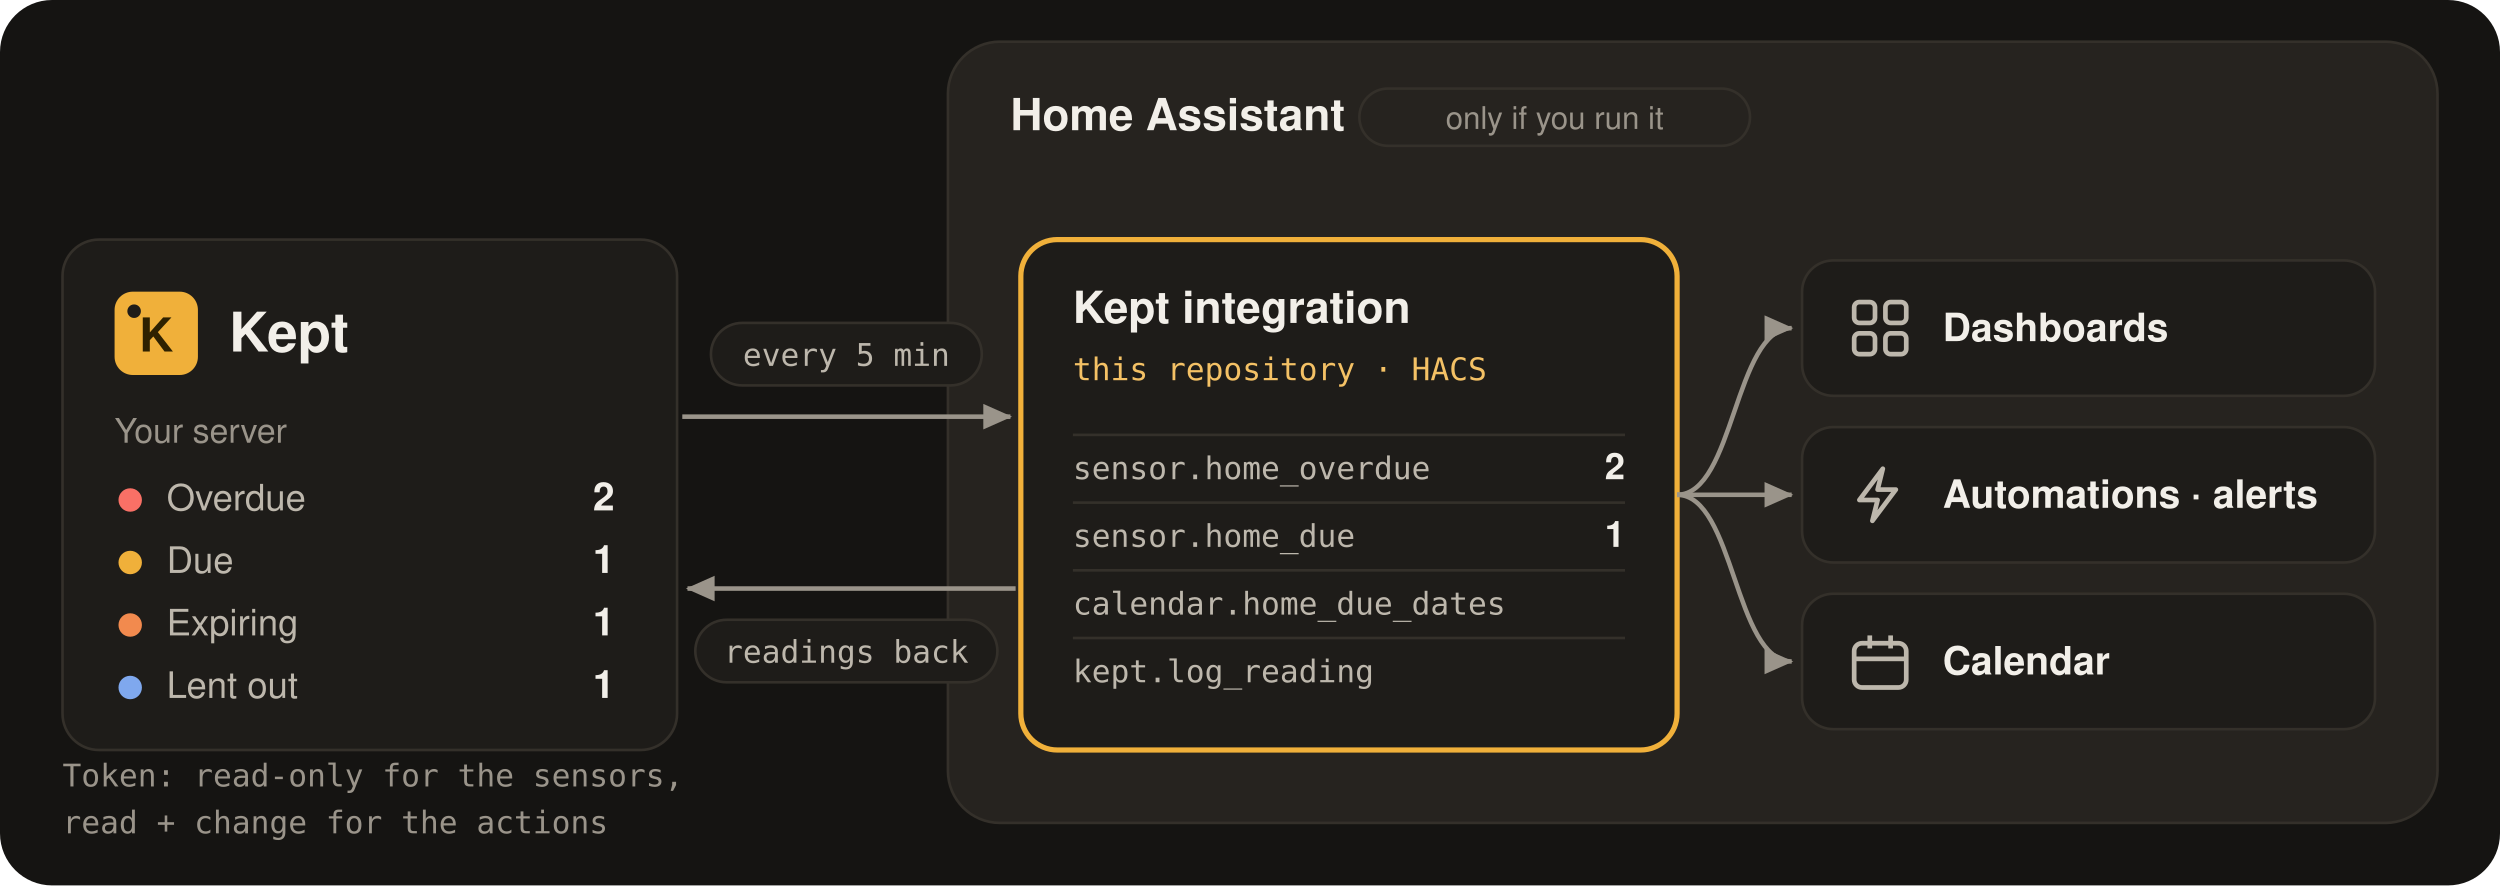
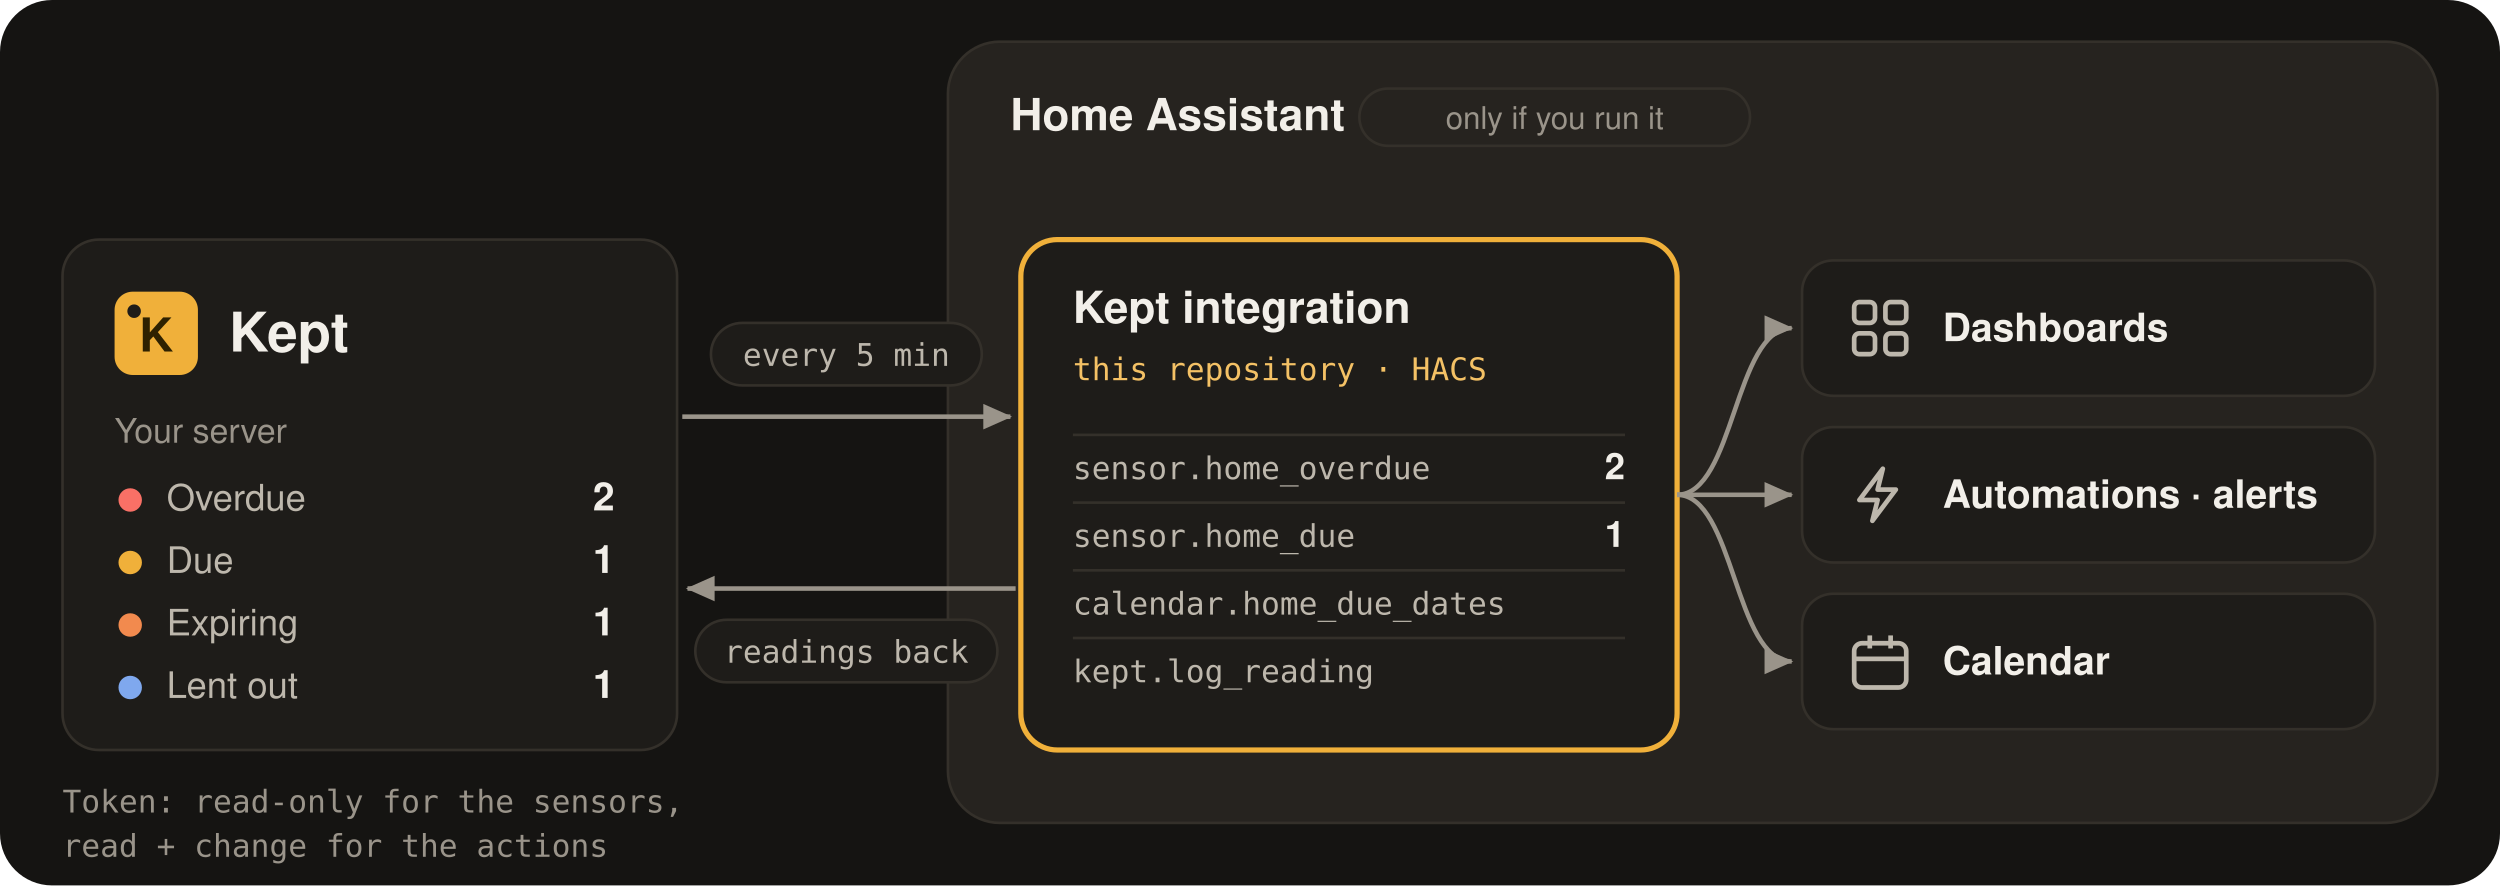
<svg xmlns="http://www.w3.org/2000/svg" width="960" height="340" viewBox="0 0 960 340" role="img" aria-label="Kept on your server; the Kept integration inside Home Assistant reads it every 5 minutes and sends readings back; it feeds dashboards, automations and the calendar">
  <defs>
    <marker id="adark" viewBox="0 0 10 10" refX="8.5" refY="5" markerWidth="7" markerHeight="7" orient="auto-start-reverse">
      <path d="M0 1L9 5L0 9z" fill="#9A948A" />
    </marker>
  </defs>
  <rect width="960" height="340" rx="20" fill="#151412" />
  <rect x="24" y="92" width="236" height="196" rx="14" fill="#1E1C19" stroke="#34302A" stroke-width="1" />
  <rect x="44" y="112" width="32" height="32" rx="7" fill="#F0B03A" />
  <circle cx="51.5" cy="119.5" r="2.6" fill="#1E1C19" />
  <text x="60" y="135" font-family="'IBM Plex Sans',-apple-system,BlinkMacSystemFont,'Segoe UI',Helvetica,Arial,sans-serif" font-size="18" font-weight="700" fill="#2E2100" text-anchor="middle">K</text>
  <text x="88" y="135" font-family="'IBM Plex Sans',-apple-system,BlinkMacSystemFont,'Segoe UI',Helvetica,Arial,sans-serif" font-size="21" font-weight="700" fill="#F2EFE9" text-anchor="start">Kept</text>
  <text x="44" y="170" font-family="'IBM Plex Sans',-apple-system,BlinkMacSystemFont,'Segoe UI',Helvetica,Arial,sans-serif" font-size="13" font-weight="500" fill="#9A948A" text-anchor="start">Your server</text>
  <circle cx="50" cy="192" r="4.5" fill="#F97066" />
  <text x="64" y="196" font-family="'IBM Plex Sans',-apple-system,BlinkMacSystemFont,'Segoe UI',Helvetica,Arial,sans-serif" font-size="14" font-weight="500" fill="#BDB7AC" text-anchor="start">Overdue</text>
  <text x="236" y="196" font-family="'IBM Plex Sans',-apple-system,BlinkMacSystemFont,'Segoe UI',Helvetica,Arial,sans-serif" font-size="15" font-weight="700" fill="#F2EFE9" text-anchor="end">2</text>
  <circle cx="50" cy="216" r="4.5" fill="#F0B03A" />
  <text x="64" y="220" font-family="'IBM Plex Sans',-apple-system,BlinkMacSystemFont,'Segoe UI',Helvetica,Arial,sans-serif" font-size="14" font-weight="500" fill="#BDB7AC" text-anchor="start">Due</text>
  <text x="236" y="220" font-family="'IBM Plex Sans',-apple-system,BlinkMacSystemFont,'Segoe UI',Helvetica,Arial,sans-serif" font-size="15" font-weight="700" fill="#F2EFE9" text-anchor="end">1</text>
  <circle cx="50" cy="240" r="4.5" fill="#F28A4E" />
  <text x="64" y="244" font-family="'IBM Plex Sans',-apple-system,BlinkMacSystemFont,'Segoe UI',Helvetica,Arial,sans-serif" font-size="14" font-weight="500" fill="#BDB7AC" text-anchor="start">Expiring</text>
  <text x="236" y="244" font-family="'IBM Plex Sans',-apple-system,BlinkMacSystemFont,'Segoe UI',Helvetica,Arial,sans-serif" font-size="15" font-weight="700" fill="#F2EFE9" text-anchor="end">1</text>
  <circle cx="50" cy="264" r="4.5" fill="#7FA8EE" />
  <text x="64" y="268" font-family="'IBM Plex Sans',-apple-system,BlinkMacSystemFont,'Segoe UI',Helvetica,Arial,sans-serif" font-size="14" font-weight="500" fill="#BDB7AC" text-anchor="start">Lent out</text>
  <text x="236" y="268" font-family="'IBM Plex Sans',-apple-system,BlinkMacSystemFont,'Segoe UI',Helvetica,Arial,sans-serif" font-size="15" font-weight="700" fill="#F2EFE9" text-anchor="end">1</text>
  <rect x="364" y="16" width="572" height="300" rx="20" fill="#26231F" stroke="#34302A" stroke-width="1" />
  <text x="388" y="50" font-family="'IBM Plex Sans',-apple-system,BlinkMacSystemFont,'Segoe UI',Helvetica,Arial,sans-serif" font-size="17" font-weight="700" fill="#F2EFE9" text-anchor="start">Home Assistant</text>
  <rect x="522" y="34" width="150" height="22" rx="11" fill="none" stroke="#34302A" />
  <text x="597" y="49.5" font-family="'IBM Plex Sans',-apple-system,BlinkMacSystemFont,'Segoe UI',Helvetica,Arial,sans-serif" font-size="12" font-weight="500" fill="#9A948A" text-anchor="middle">only if you run it</text>
  <rect x="392" y="92" width="252" height="196" rx="14" fill="#1E1C19" stroke="#F0B03A" stroke-width="2" />
  <text x="412" y="124" font-family="'IBM Plex Sans',-apple-system,BlinkMacSystemFont,'Segoe UI',Helvetica,Arial,sans-serif" font-size="17" font-weight="700" fill="#F2EFE9" text-anchor="start">Kept integration</text>
  <text x="412" y="146" font-family="'IBM Plex Mono',ui-monospace,SFMono-Regular,Menlo,monospace" font-size="12" font-weight="500" fill="#F4C165" text-anchor="start">this repository · HACS</text>
  <path d="M412 167H624" stroke="#34302A" />
  <text x="412" y="184" font-family="'IBM Plex Mono',ui-monospace,SFMono-Regular,Menlo,monospace" font-size="12" font-weight="500" fill="#BDB7AC" text-anchor="start">sensor.home_overdue</text>
  <text x="624" y="184" font-family="'IBM Plex Sans',-apple-system,BlinkMacSystemFont,'Segoe UI',Helvetica,Arial,sans-serif" font-size="14" font-weight="700" fill="#F2EFE9" text-anchor="end">2</text>
  <path d="M412 193H624" stroke="#34302A" />
  <text x="412" y="210" font-family="'IBM Plex Mono',ui-monospace,SFMono-Regular,Menlo,monospace" font-size="12" font-weight="500" fill="#BDB7AC" text-anchor="start">sensor.home_due</text>
  <text x="624" y="210" font-family="'IBM Plex Sans',-apple-system,BlinkMacSystemFont,'Segoe UI',Helvetica,Arial,sans-serif" font-size="14" font-weight="700" fill="#F2EFE9" text-anchor="end">1</text>
  <path d="M412 219H624" stroke="#34302A" />
  <text x="412" y="236" font-family="'IBM Plex Mono',ui-monospace,SFMono-Regular,Menlo,monospace" font-size="12" font-weight="500" fill="#BDB7AC" text-anchor="start">calendar.home_due_dates</text>
  <path d="M412 245H624" stroke="#34302A" />
  <text x="412" y="262" font-family="'IBM Plex Mono',ui-monospace,SFMono-Regular,Menlo,monospace" font-size="12" font-weight="500" fill="#BDB7AC" text-anchor="start">kept.log_reading</text>
  <rect x="692" y="100" width="220" height="52" rx="12" fill="#1E1C19" stroke="#34302A" stroke-width="1" />
  <g transform="translate(712 116)">
    <g fill="none" stroke="#BDB7AC" stroke-width="1.8">
      <rect x="0" y="0" width="8" height="8" rx="2" />
      <rect x="12" y="0" width="8" height="8" rx="2" />
      <rect x="0" y="12" width="8" height="8" rx="2" />
      <rect x="12" y="12" width="8" height="8" rx="2" />
    </g>
  </g>
  <text x="746" y="131" font-family="'IBM Plex Sans',-apple-system,BlinkMacSystemFont,'Segoe UI',Helvetica,Arial,sans-serif" font-size="15" font-weight="600" fill="#F2EFE9" text-anchor="start">Dashboards</text>
  <path d="M644 190C666.0 190,666.0 126,688 126" stroke="#9A948A" stroke-width="1.75" fill="none" marker-end="url(#adark)" />
  <rect x="692" y="164" width="220" height="52" rx="12" fill="#1E1C19" stroke="#34302A" stroke-width="1" />
  <g transform="translate(712 180)">
    <path d="M11 0L2 12h7l-2 8 9-12H9z" fill="none" stroke="#BDB7AC" stroke-width="1.8" stroke-linejoin="round" />
  </g>
  <text x="746" y="195" font-family="'IBM Plex Sans',-apple-system,BlinkMacSystemFont,'Segoe UI',Helvetica,Arial,sans-serif" font-size="15" font-weight="600" fill="#F2EFE9" text-anchor="start">Automations · alerts</text>
  <path d="M644 190C666.0 190,666.0 190,688 190" stroke="#9A948A" stroke-width="1.75" fill="none" marker-end="url(#adark)" />
  <rect x="692" y="228" width="220" height="52" rx="12" fill="#1E1C19" stroke="#34302A" stroke-width="1" />
  <g transform="translate(712 244)">
    <g fill="none" stroke="#BDB7AC" stroke-width="1.8">
      <rect x="0" y="3" width="20" height="17" rx="3" />
      <path d="M0 9h20M6 0v5M14 0v5" />
    </g>
  </g>
  <text x="746" y="259" font-family="'IBM Plex Sans',-apple-system,BlinkMacSystemFont,'Segoe UI',Helvetica,Arial,sans-serif" font-size="15" font-weight="600" fill="#F2EFE9" text-anchor="start">Calendar</text>
  <path d="M644 190C666.0 190,666.0 254,688 254" stroke="#9A948A" stroke-width="1.75" fill="none" marker-end="url(#adark)" />
  <path d="M262 160H388" stroke="#9A948A" stroke-width="1.75" fill="none" marker-end="url(#adark)" />
  <rect x="273.0" y="124" width="104" height="24" rx="12" fill="#1E1C19" stroke="#34302A" />
  <text x="325" y="140.5" font-family="'IBM Plex Mono',ui-monospace,SFMono-Regular,Menlo,monospace" font-size="12" font-weight="500" fill="#BDB7AC" text-anchor="middle">every 5 min</text>
  <path d="M390 226H264" stroke="#9A948A" stroke-width="1.75" fill="none" marker-end="url(#adark)" />
  <rect x="267.0" y="238" width="116" height="24" rx="12" fill="#1E1C19" stroke="#34302A" />
  <text x="325" y="254.5" font-family="'IBM Plex Mono',ui-monospace,SFMono-Regular,Menlo,monospace" font-size="12" font-weight="500" fill="#BDB7AC" text-anchor="middle">readings back</text>
-   <text x="24" y="302" font-family="'IBM Plex Mono',ui-monospace,SFMono-Regular,Menlo,monospace" font-size="12" font-weight="500" fill="#9A948A" text-anchor="start">Token: read-only for the sensors,</text>
-   <text x="24" y="320" font-family="'IBM Plex Mono',ui-monospace,SFMono-Regular,Menlo,monospace" font-size="12" font-weight="500" fill="#9A948A" text-anchor="start">read + change for the actions</text>
+   <text x="24" y="312" font-family="'IBM Plex Mono',ui-monospace,SFMono-Regular,Menlo,monospace" font-size="12" font-weight="500" fill="#9A948A" text-anchor="start">Token: read-only for the sensors,</text>
+   <text x="24" y="329" font-family="'IBM Plex Mono',ui-monospace,SFMono-Regular,Menlo,monospace" font-size="12" font-weight="500" fill="#9A948A" text-anchor="start">read + change for the actions</text>
</svg>
